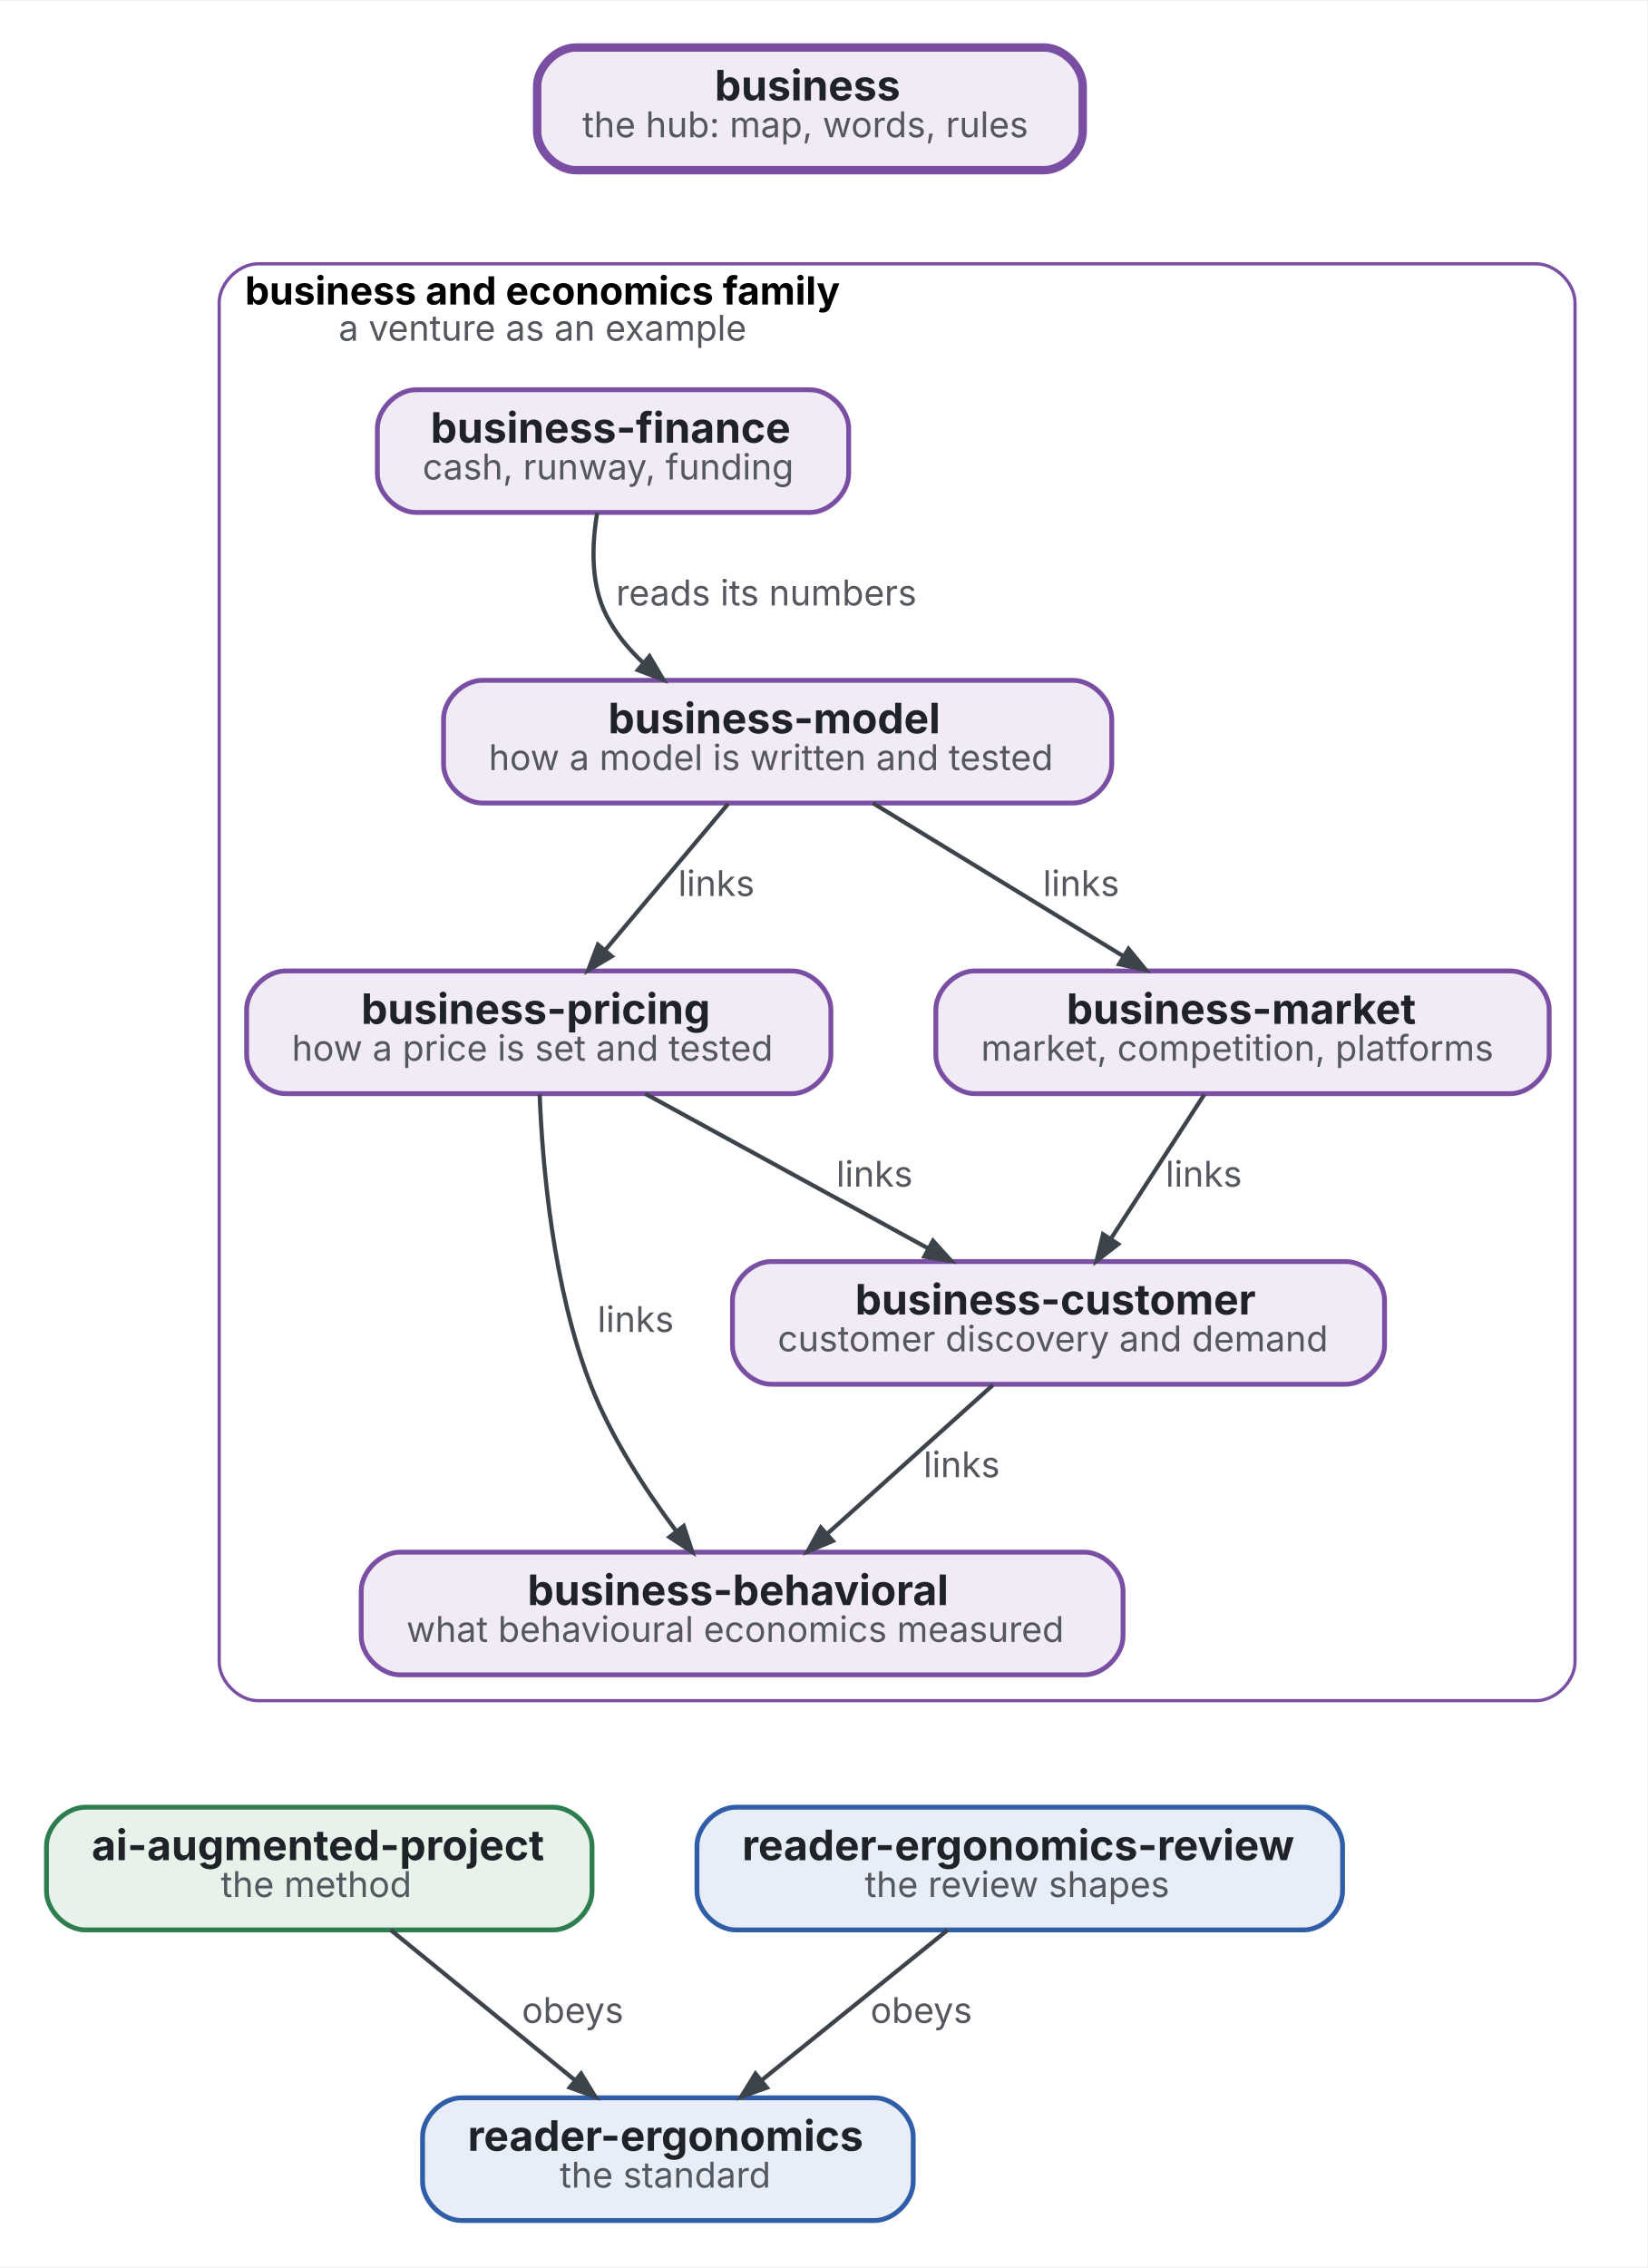
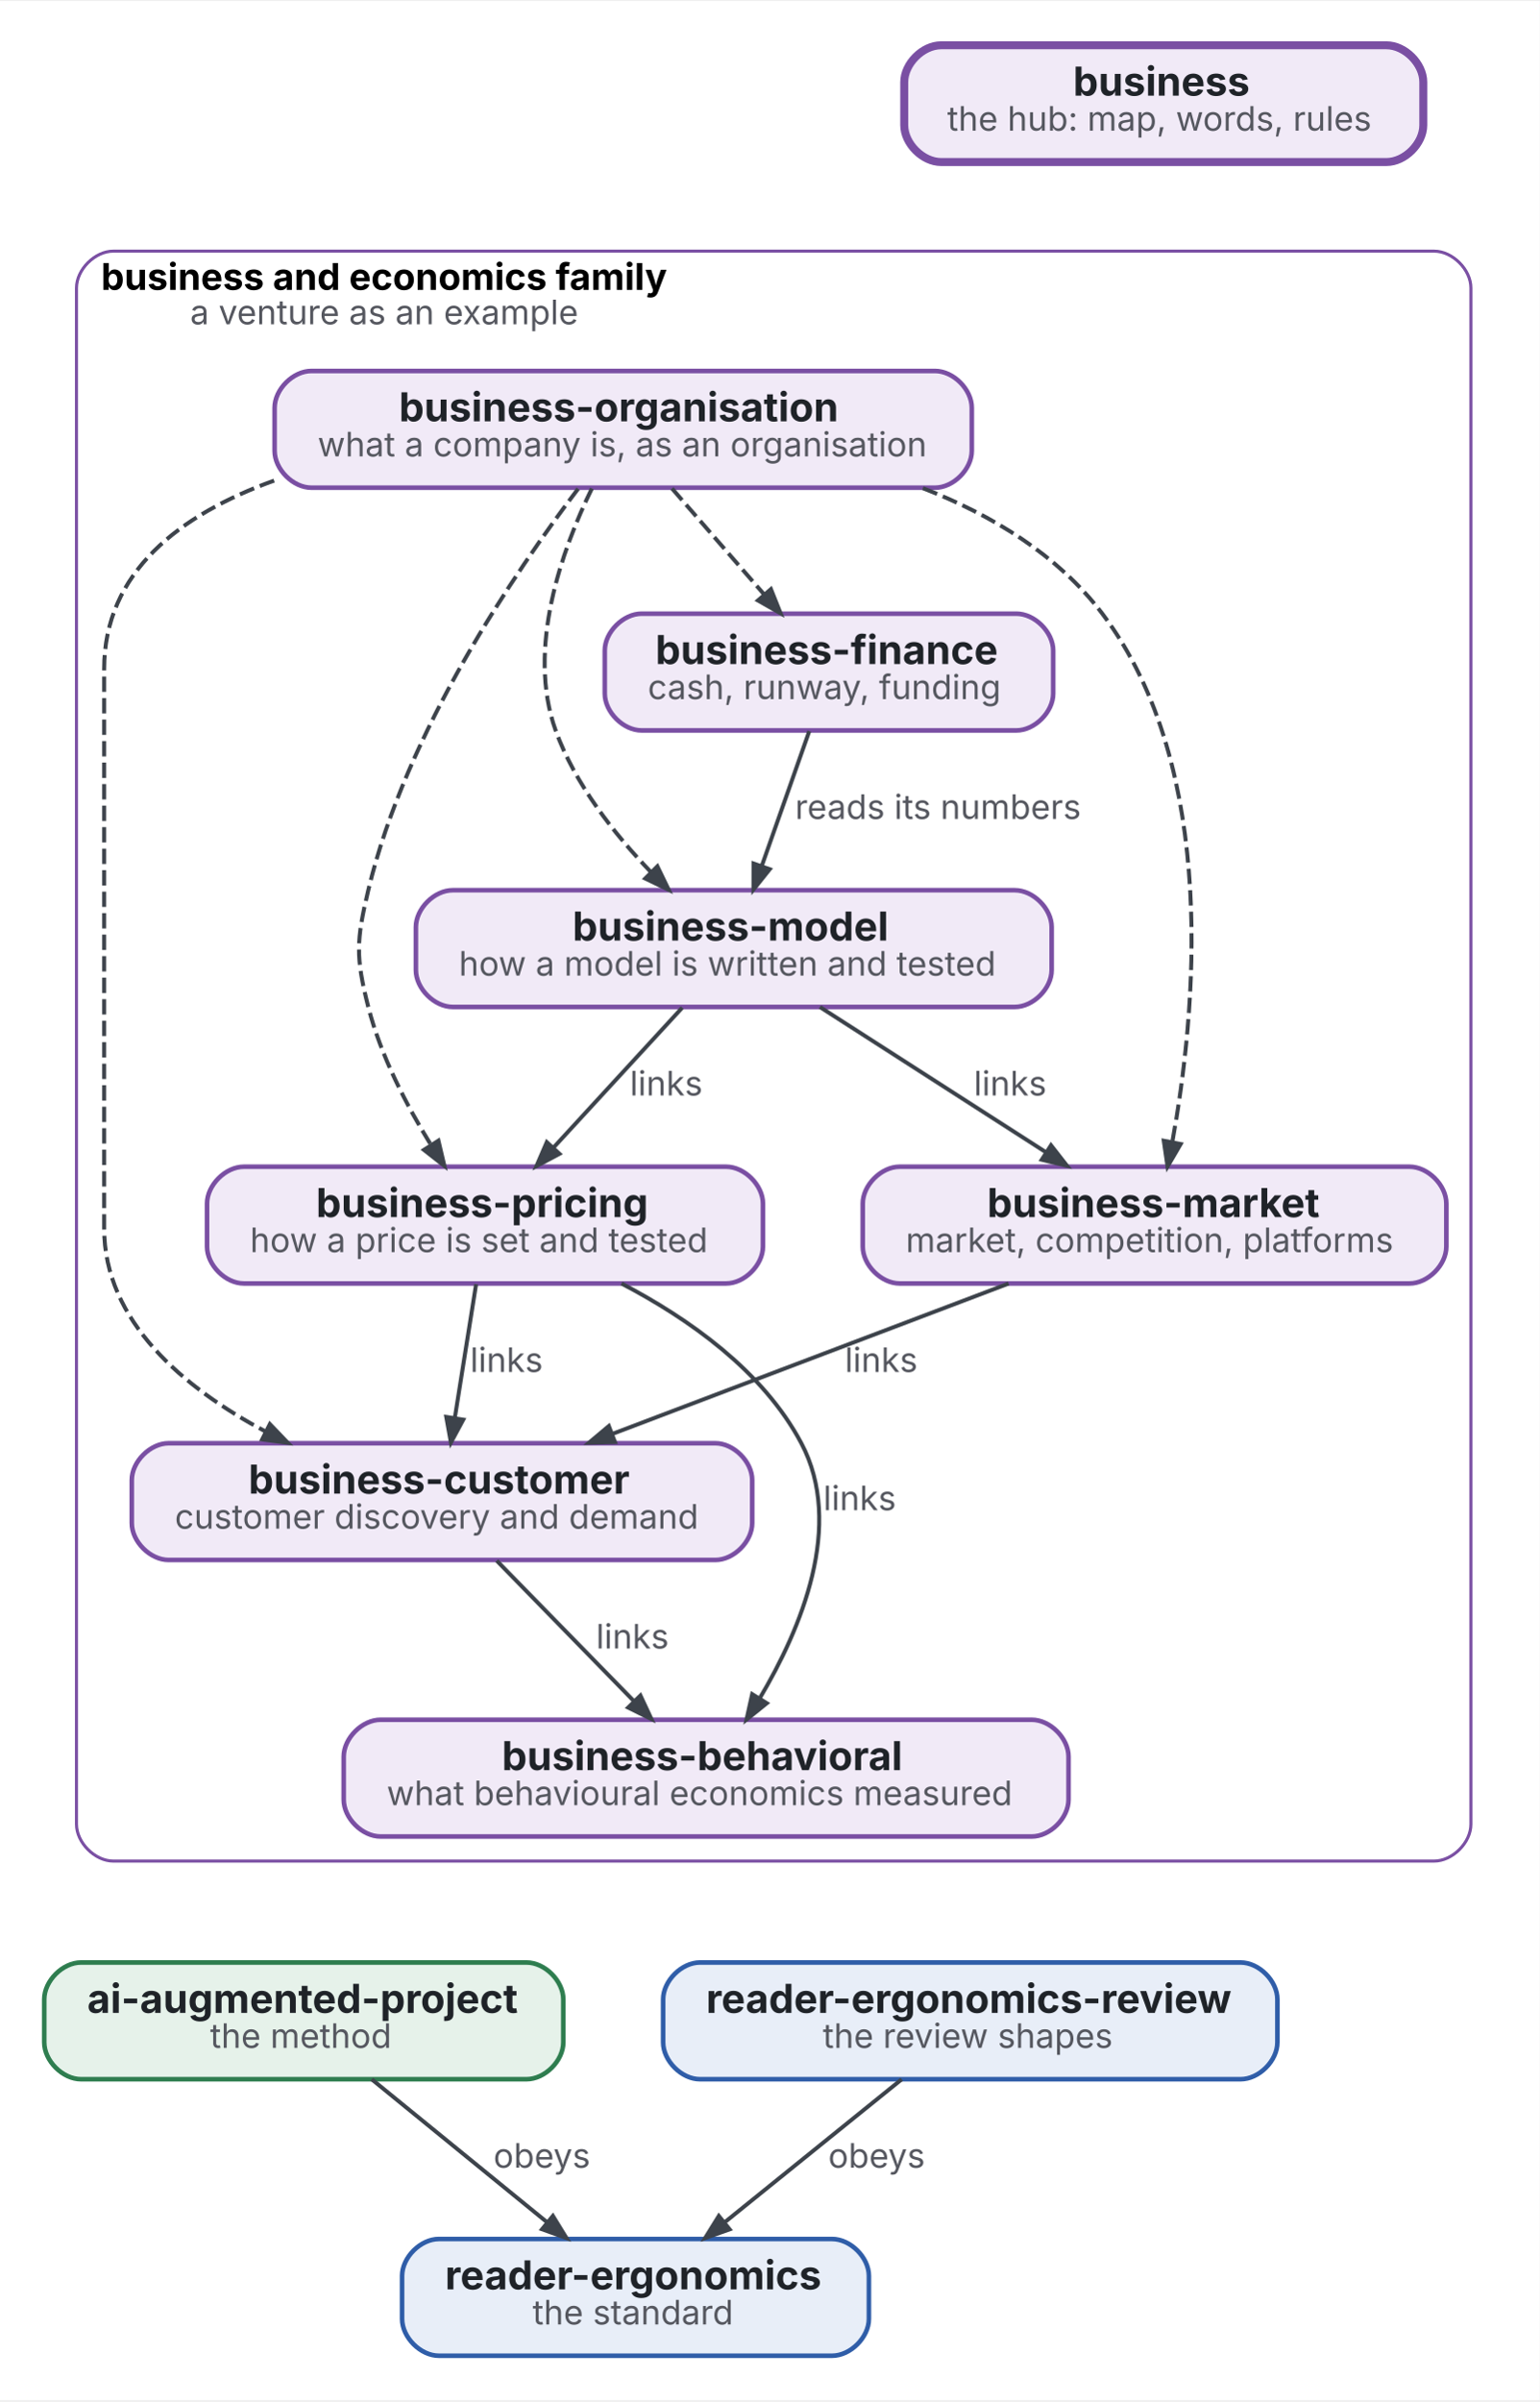
- <svg xmlns="http://www.w3.org/2000/svg" width="510pt" height="702pt" viewBox="0.00 0.00 510.30 701.80">
-   <g id="graph0" class="graph" transform="scale(1 1) rotate(0) translate(14.4 687.4)">
-     <polygon fill="white" stroke="transparent" points="-14.4,14.4 -14.4,-687.4 495.9,-687.4 495.9,14.4 -14.4,14.4" />
+ <svg xmlns="http://www.w3.org/2000/svg" width="501pt" height="781pt" viewBox="0.00 0.00 501.30 780.80">
+   <g id="graph0" class="graph" transform="scale(1 1) rotate(0) translate(14.4 766.4)">
+     <polygon fill="white" stroke="transparent" points="-14.4,14.4 -14.4,-766.4 486.9,-766.4 486.9,14.4 -14.4,14.4" />
    <g id="clust1" class="cluster">
-       <path fill="white" stroke="#7a4fa3" d="M65.5,-161C65.5,-161 461.5,-161 461.5,-161 467.5,-161 473.5,-167 473.5,-173 473.5,-173 473.5,-594 473.5,-594 473.5,-600 467.5,-606 461.5,-606 461.5,-606 65.5,-606 65.5,-606 59.5,-606 53.5,-600 53.5,-594 53.5,-594 53.5,-173 53.5,-173 53.5,-167 59.5,-161 65.5,-161" />
-       <text text-anchor="start" x="61.5" y="-593.4" font-family="Inter" font-weight="bold" font-size="12.00">business and economics family</text>
-       <text text-anchor="start" x="90.5" y="-582.2" font-family="Inter" font-size="11.00" fill="#55575f">a venture as an example</text>
+       <path fill="white" stroke="#7a4fa3" d="M22.5,-161C22.5,-161 452.5,-161 452.5,-161 458.5,-161 464.5,-167 464.5,-173 464.5,-173 464.5,-673 464.5,-673 464.5,-679 458.5,-685 452.5,-685 452.5,-685 22.5,-685 22.5,-685 16.5,-685 10.5,-679 10.5,-673 10.5,-673 10.5,-173 10.5,-173 10.5,-167 16.5,-161 22.5,-161" />
+       <text text-anchor="start" x="18.5" y="-672.4" font-family="Inter" font-weight="bold" font-size="12.00">business and economics family</text>
+       <text text-anchor="start" x="47.5" y="-661.2" font-family="Inter" font-size="11.00" fill="#55575f">a venture as an example</text>
    </g>
    <g id="node1" class="node">
-       <path fill="#f1eaf7" stroke="#7a4fa3" stroke-width="1.5" d="M318,-477C318,-477 135,-477 135,-477 129,-477 123,-471 123,-465 123,-465 123,-451 123,-451 123,-445 129,-439 135,-439 135,-439 318,-439 318,-439 324,-439 330,-445 330,-451 330,-451 330,-465 330,-465 330,-471 324,-477 318,-477" />
-       <text text-anchor="start" x="174" y="-460.6" font-family="Inter" font-weight="bold" font-size="13.00" fill="#1f2328">business-model</text>
-       <text text-anchor="start" x="137" y="-449.2" font-family="Inter" font-size="11.00" fill="#55575f">how a model is written and tested</text>
+       <path fill="#f1eaf7" stroke="#7a4fa3" stroke-width="1.5" d="M316,-477C316,-477 133,-477 133,-477 127,-477 121,-471 121,-465 121,-465 121,-451 121,-451 121,-445 127,-439 133,-439 133,-439 316,-439 316,-439 322,-439 328,-445 328,-451 328,-451 328,-465 328,-465 328,-471 322,-477 316,-477" />
+       <text text-anchor="start" x="172" y="-460.6" font-family="Inter" font-weight="bold" font-size="13.00" fill="#1f2328">business-model</text>
+       <text text-anchor="start" x="135" y="-449.2" font-family="Inter" font-size="11.00" fill="#55575f">how a model is written and tested</text>
    </g>
    <g id="node2" class="node">
-       <path fill="#f1eaf7" stroke="#7a4fa3" stroke-width="1.5" d="M231,-387C231,-387 74,-387 74,-387 68,-387 62,-381 62,-375 62,-375 62,-361 62,-361 62,-355 68,-349 74,-349 74,-349 231,-349 231,-349 237,-349 243,-355 243,-361 243,-361 243,-375 243,-375 243,-381 237,-387 231,-387" />
-       <text text-anchor="start" x="97.5" y="-370.6" font-family="Inter" font-weight="bold" font-size="13.00" fill="#1f2328">business-pricing</text>
-       <text text-anchor="start" x="76" y="-359.2" font-family="Inter" font-size="11.00" fill="#55575f">how a price is set and tested</text>
+       <path fill="#f1eaf7" stroke="#7a4fa3" stroke-width="1.5" d="M222,-387C222,-387 65,-387 65,-387 59,-387 53,-381 53,-375 53,-375 53,-361 53,-361 53,-355 59,-349 65,-349 65,-349 222,-349 222,-349 228,-349 234,-355 234,-361 234,-361 234,-375 234,-375 234,-381 228,-387 222,-387" />
+       <text text-anchor="start" x="88.5" y="-370.6" font-family="Inter" font-weight="bold" font-size="13.00" fill="#1f2328">business-pricing</text>
+       <text text-anchor="start" x="67" y="-359.2" font-family="Inter" font-size="11.00" fill="#55575f">how a price is set and tested</text>
    </g>
-     <g id="edge3" class="edge">
-       <path fill="none" stroke="#3d434b" stroke-width="1.3" d="M211.17,-438.77C200.15,-425.67 185.19,-407.87 173.13,-393.53" />
-       <polygon fill="#3d434b" stroke="#3d434b" stroke-width="1.3" points="175.11,-391.53 167.81,-387.21 170.82,-395.14 175.11,-391.53" />
-       <text text-anchor="middle" x="207.5" y="-410.2" font-family="Inter" font-size="11.00" fill="#55575f"> links</text>
+     <g id="edge4" class="edge">
+       <path fill="none" stroke="#3d434b" stroke-width="1.3" d="M207.72,-438.77C195.55,-425.55 178.98,-407.55 165.72,-393.14" />
+       <polygon fill="#3d434b" stroke="#3d434b" stroke-width="1.3" points="167.74,-391.2 160.26,-387.21 163.62,-394.99 167.74,-391.2" />
+       <text text-anchor="middle" x="202.5" y="-410.2" font-family="Inter" font-size="11.00" fill="#55575f"> links</text>
    </g>
    <g id="node6" class="node">
-       <path fill="#f1eaf7" stroke="#7a4fa3" stroke-width="1.5" d="M453.5,-387C453.5,-387 287.5,-387 287.5,-387 281.5,-387 275.5,-381 275.5,-375 275.5,-375 275.5,-361 275.5,-361 275.5,-355 281.5,-349 287.5,-349 287.5,-349 453.5,-349 453.5,-349 459.5,-349 465.5,-355 465.5,-361 465.5,-361 465.5,-375 465.5,-375 465.5,-381 459.5,-387 453.5,-387" />
-       <text text-anchor="start" x="316" y="-370.6" font-family="Inter" font-weight="bold" font-size="13.00" fill="#1f2328">business-market</text>
-       <text text-anchor="start" x="289.5" y="-359.2" font-family="Inter" font-size="11.00" fill="#55575f">market, competition, platforms</text>
+       <path fill="#f1eaf7" stroke="#7a4fa3" stroke-width="1.5" d="M444.5,-387C444.5,-387 278.5,-387 278.5,-387 272.5,-387 266.5,-381 266.5,-375 266.5,-375 266.5,-361 266.5,-361 266.5,-355 272.5,-349 278.5,-349 278.5,-349 444.5,-349 444.5,-349 450.5,-349 456.5,-355 456.5,-361 456.5,-361 456.5,-375 456.5,-375 456.5,-381 450.5,-387 444.5,-387" />
+       <text text-anchor="start" x="307" y="-370.6" font-family="Inter" font-weight="bold" font-size="13.00" fill="#1f2328">business-market</text>
+       <text text-anchor="start" x="280.5" y="-359.2" font-family="Inter" font-size="11.00" fill="#55575f">market, competition, platforms</text>
    </g>
-     <g id="edge4" class="edge">
-       <path fill="none" stroke="#3d434b" stroke-width="1.3" d="M255.99,-438.98C278.46,-425.25 309.53,-406.26 333.64,-391.53" />
-       <polygon fill="#3d434b" stroke="#3d434b" stroke-width="1.3" points="335.19,-393.86 340.56,-387.3 332.27,-389.08 335.19,-393.86" />
-       <text text-anchor="middle" x="320.5" y="-410.2" font-family="Inter" font-size="11.00" fill="#55575f"> links</text>
+     <g id="edge5" class="edge">
+       <path fill="none" stroke="#3d434b" stroke-width="1.3" d="M252.55,-438.98C273.84,-425.31 303.24,-406.42 326.13,-391.72" />
+       <polygon fill="#3d434b" stroke="#3d434b" stroke-width="1.3" points="327.79,-393.98 333.01,-387.3 324.77,-389.27 327.79,-393.98" />
+       <text text-anchor="middle" x="314.5" y="-410.2" font-family="Inter" font-size="11.00" fill="#55575f"> links</text>
    </g>
    <g id="node3" class="node">
-       <path fill="#f1eaf7" stroke="#7a4fa3" stroke-width="1.5" d="M402.5,-297C402.5,-297 224.5,-297 224.5,-297 218.5,-297 212.5,-291 212.5,-285 212.5,-285 212.5,-271 212.5,-271 212.5,-265 218.5,-259 224.5,-259 224.5,-259 402.5,-259 402.5,-259 408.5,-259 414.5,-265 414.5,-271 414.5,-271 414.5,-285 414.5,-285 414.5,-291 408.5,-297 402.5,-297" />
-       <text text-anchor="start" x="250.5" y="-280.6" font-family="Inter" font-weight="bold" font-size="13.00" fill="#1f2328">business-customer</text>
-       <text text-anchor="start" x="226.5" y="-269.2" font-family="Inter" font-size="11.00" fill="#55575f">customer discovery and demand</text>
+       <path fill="#f1eaf7" stroke="#7a4fa3" stroke-width="1.5" d="M218.5,-297C218.5,-297 40.5,-297 40.5,-297 34.5,-297 28.5,-291 28.5,-285 28.5,-285 28.5,-271 28.5,-271 28.5,-265 34.5,-259 40.5,-259 40.5,-259 218.5,-259 218.5,-259 224.5,-259 230.5,-265 230.5,-271 230.5,-271 230.5,-285 230.5,-285 230.5,-291 224.5,-297 218.5,-297" />
+       <text text-anchor="start" x="66.5" y="-280.6" font-family="Inter" font-weight="bold" font-size="13.00" fill="#1f2328">business-customer</text>
+       <text text-anchor="start" x="42.5" y="-269.2" font-family="Inter" font-size="11.00" fill="#55575f">customer discovery and demand</text>
    </g>
-     <g id="edge6" class="edge">
-       <path fill="none" stroke="#3d434b" stroke-width="1.3" d="M185.47,-348.98C210.89,-335.09 246.16,-315.81 273.25,-301" />
-       <polygon fill="#3d434b" stroke="#3d434b" stroke-width="1.3" points="274.62,-303.44 280.3,-297.15 271.94,-298.53 274.62,-303.44" />
-       <text text-anchor="middle" x="256.5" y="-320.2" font-family="Inter" font-size="11.00" fill="#55575f"> links</text>
+     <g id="edge7" class="edge">
+       <path fill="none" stroke="#3d434b" stroke-width="1.3" d="M140.6,-348.77C138.61,-336.26 135.94,-319.46 133.71,-305.49" />
+       <polygon fill="#3d434b" stroke="#3d434b" stroke-width="1.3" points="136.42,-304.67 132.4,-297.21 130.89,-305.55 136.42,-304.67" />
+       <text text-anchor="middle" x="150.5" y="-320.2" font-family="Inter" font-size="11.00" fill="#55575f"> links</text>
    </g>
    <g id="node5" class="node">
      <path fill="#f1eaf7" stroke="#7a4fa3" stroke-width="1.5" d="M321.5,-207C321.5,-207 109.5,-207 109.5,-207 103.5,-207 97.5,-201 97.5,-195 97.5,-195 97.5,-181 97.5,-181 97.5,-175 103.5,-169 109.5,-169 109.5,-169 321.5,-169 321.5,-169 327.5,-169 333.5,-175 333.5,-181 333.5,-181 333.5,-195 333.5,-195 333.5,-201 327.5,-207 321.5,-207" />
      <text text-anchor="start" x="149" y="-190.6" font-family="Inter" font-weight="bold" font-size="13.00" fill="#1f2328">business-behavioral</text>
      <text text-anchor="start" x="111.5" y="-179.2" font-family="Inter" font-size="11.00" fill="#55575f">what behavioural economics measured</text>
    </g>
-     <g id="edge7" class="edge">
-       <path fill="none" stroke="#3d434b" stroke-width="1.3" d="M152.77,-348.8C153.63,-326.82 156.87,-289.05 168.5,-259 174.84,-242.61 185.57,-226.19 195.18,-213.38" />
-       <polygon fill="#3d434b" stroke="#3d434b" stroke-width="1.3" points="197.41,-215.08 200.08,-207.03 192.98,-211.66 197.41,-215.08" />
-       <text text-anchor="middle" x="182.5" y="-275.2" font-family="Inter" font-size="11.00" fill="#55575f"> links</text>
+     <g id="edge8" class="edge">
+       <path fill="none" stroke="#3d434b" stroke-width="1.3" d="M187.94,-348.98C209.79,-337.58 234.06,-320.5 246.5,-297 260.58,-270.4 246.43,-236.63 232.96,-214" />
+       <polygon fill="#3d434b" stroke="#3d434b" stroke-width="1.3" points="235.25,-212.38 228.65,-207.06 230.49,-215.33 235.25,-212.38" />
+       <text text-anchor="middle" x="265.5" y="-275.2" font-family="Inter" font-size="11.00" fill="#55575f"> links</text>
    </g>
-     <g id="edge9" class="edge">
-       <path fill="none" stroke="#3d434b" stroke-width="1.3" d="M293.19,-258.77C278.35,-245.43 258.07,-227.23 241.95,-212.76" />
-       <polygon fill="#3d434b" stroke="#3d434b" stroke-width="1.3" points="243.6,-210.47 235.78,-207.21 239.86,-214.64 243.6,-210.47" />
-       <text text-anchor="middle" x="283.5" y="-230.2" font-family="Inter" font-size="11.00" fill="#55575f"> links</text>
+     <g id="edge15" class="edge">
+       <path fill="none" stroke="#3d434b" stroke-width="1.3" d="M147.32,-258.77C160.23,-245.55 177.83,-227.55 191.91,-213.14" />
+       <polygon fill="#3d434b" stroke="#3d434b" stroke-width="1.3" points="194.11,-214.89 197.7,-207.21 190.11,-210.97 194.11,-214.89" />
+       <text text-anchor="middle" x="191.5" y="-230.2" font-family="Inter" font-size="11.00" fill="#55575f"> links</text>
    </g>
    <g id="node4" class="node">
-       <path fill="#f1eaf7" stroke="#7a4fa3" stroke-width="1.5" d="M236.5,-567C236.5,-567 114.5,-567 114.5,-567 108.5,-567 102.5,-561 102.5,-555 102.5,-555 102.5,-541 102.5,-541 102.5,-535 108.5,-529 114.5,-529 114.5,-529 236.5,-529 236.5,-529 242.5,-529 248.5,-535 248.5,-541 248.5,-541 248.5,-555 248.5,-555 248.5,-561 242.5,-567 236.5,-567" />
-       <text text-anchor="start" x="119" y="-550.6" font-family="Inter" font-weight="bold" font-size="13.00" fill="#1f2328">business-finance</text>
-       <text text-anchor="start" x="116.5" y="-539.2" font-family="Inter" font-size="11.00" fill="#55575f">cash, runway, funding</text>
+       <path fill="#f1eaf7" stroke="#7a4fa3" stroke-width="1.5" d="M316.5,-567C316.5,-567 194.5,-567 194.5,-567 188.5,-567 182.5,-561 182.5,-555 182.5,-555 182.5,-541 182.5,-541 182.5,-535 188.5,-529 194.5,-529 194.5,-529 316.5,-529 316.5,-529 322.5,-529 328.5,-535 328.5,-541 328.5,-541 328.5,-555 328.5,-555 328.5,-561 322.5,-567 316.5,-567" />
+       <text text-anchor="start" x="199" y="-550.6" font-family="Inter" font-weight="bold" font-size="13.00" fill="#1f2328">business-finance</text>
+       <text text-anchor="start" x="196.5" y="-539.2" font-family="Inter" font-size="11.00" fill="#55575f">cash, runway, funding</text>
    </g>
-     <g id="edge5" class="edge">
-       <path fill="none" stroke="#3d434b" stroke-width="1.3" d="M170.61,-528.95C168.91,-519 168.5,-506.74 173.5,-497 176.27,-491.6 180.21,-486.79 184.7,-482.57" />
-       <polygon fill="#3d434b" stroke="#3d434b" stroke-width="1.3" points="186.8,-484.47 191.11,-477.17 183.19,-480.18 186.8,-484.47" />
-       <text text-anchor="middle" x="223" y="-500.2" font-family="Inter" font-size="11.00" fill="#55575f"> reads its numbers</text>
+     <g id="edge6" class="edge">
+       <path fill="none" stroke="#3d434b" stroke-width="1.3" d="M249.08,-528.77C244.63,-516.14 238.64,-499.15 233.69,-485.09" />
+       <polygon fill="#3d434b" stroke="#3d434b" stroke-width="1.3" points="236.21,-483.83 230.91,-477.21 230.93,-485.69 236.21,-483.83" />
+       <text text-anchor="middle" x="291" y="-500.2" font-family="Inter" font-size="11.00" fill="#55575f"> reads its numbers</text>
    </g>
-     <g id="node8" class="node">
+     <g id="node9" class="node">
      <path fill="#e6f2ea" stroke="#2e7d4f" stroke-width="1.5" d="M157,-128C157,-128 12,-128 12,-128 6,-128 0,-122 0,-116 0,-116 0,-102 0,-102 0,-96 6,-90 12,-90 12,-90 157,-90 157,-90 163,-90 169,-96 169,-102 169,-102 169,-116 169,-116 169,-122 163,-128 157,-128" />
      <text text-anchor="start" x="14" y="-111.6" font-family="Inter" font-weight="bold" font-size="13.00" fill="#1f2328">ai-augmented-project</text>
      <text text-anchor="start" x="54" y="-100.2" font-family="Inter" font-size="11.00" fill="#55575f">the method</text>
    </g>
-     <g id="node9" class="node">
+     <g id="node10" class="node">
      <path fill="#e8eef8" stroke="#2f5da8" stroke-width="1.5" d="M389.5,-128C389.5,-128 213.5,-128 213.5,-128 207.5,-128 201.5,-122 201.5,-116 201.5,-116 201.5,-102 201.5,-102 201.5,-96 207.5,-90 213.5,-90 213.5,-90 389.5,-90 389.5,-90 395.5,-90 401.5,-96 401.5,-102 401.5,-102 401.5,-116 401.5,-116 401.5,-122 395.5,-128 389.5,-128" />
      <text text-anchor="start" x="215.5" y="-111.6" font-family="Inter" font-weight="bold" font-size="13.00" fill="#1f2328">reader-ergonomics-review</text>
      <text text-anchor="start" x="253.5" y="-100.2" font-family="Inter" font-size="11.00" fill="#55575f">the review shapes</text>
    </g>
-     <g id="edge8" class="edge">
-       <path fill="none" stroke="#3d434b" stroke-width="1.3" d="M358.69,-348.77C350.36,-335.91 339.09,-318.51 329.89,-304.31" />
-       <polygon fill="#3d434b" stroke="#3d434b" stroke-width="1.3" points="331.99,-302.4 325.3,-297.21 327.29,-305.45 331.99,-302.4" />
-       <text text-anchor="middle" x="358.5" y="-320.2" font-family="Inter" font-size="11.00" fill="#55575f"> links</text>
+     <g id="edge9" class="edge">
+       <path fill="none" stroke="#3d434b" stroke-width="1.3" d="M313.99,-348.98C276.58,-334.79 224.37,-314.98 185.03,-300.06" />
+       <polygon fill="#3d434b" stroke="#3d434b" stroke-width="1.3" points="185.82,-297.37 177.34,-297.15 183.83,-302.6 185.82,-297.37" />
+       <text text-anchor="middle" x="272.5" y="-320.2" font-family="Inter" font-size="11.00" fill="#55575f"> links</text>
    </g>
    <g id="node7" class="node">
-       <path fill="#f1eaf7" stroke="#7a4fa3" stroke-width="2.6" d="M309,-673C309,-673 164,-673 164,-673 158,-673 152,-667 152,-661 152,-661 152,-647 152,-647 152,-641 158,-635 164,-635 164,-635 309,-635 309,-635 315,-635 321,-641 321,-647 321,-647 321,-661 321,-661 321,-667 315,-673 309,-673" />
-       <text text-anchor="start" x="207" y="-656.6" font-family="Inter" font-weight="bold" font-size="13.00" fill="#1f2328">business</text>
-       <text text-anchor="start" x="166" y="-645.2" font-family="Inter" font-size="11.00" fill="#55575f">the hub: map, words, rules</text>
+       <path fill="#f1eaf7" stroke="#7a4fa3" stroke-width="1.5" d="M290,-646C290,-646 87,-646 87,-646 81,-646 75,-640 75,-634 75,-634 75,-620 75,-620 75,-614 81,-608 87,-608 87,-608 290,-608 290,-608 296,-608 302,-614 302,-620 302,-620 302,-634 302,-634 302,-640 296,-646 290,-646" />
+       <text text-anchor="start" x="115.5" y="-629.6" font-family="Inter" font-weight="bold" font-size="13.00" fill="#1f2328">business-organisation</text>
+       <text text-anchor="start" x="89" y="-618.2" font-family="Inter" font-size="11.00" fill="#55575f">what a company is, as an organisation</text>
    </g>
-     <g id="node10" class="node">
+     <g id="edge10" class="edge">
+       <path fill="none" stroke="#3d434b" stroke-width="1.3" stroke-dasharray="5,2" d="M178.3,-607.74C168.63,-587.96 156.9,-555.64 166.5,-529 172.8,-511.52 185.57,-495.31 197.53,-482.9" />
+       <polygon fill="#3d434b" stroke="#3d434b" stroke-width="1.3" points="199.63,-484.77 203.31,-477.13 195.67,-480.81 199.63,-484.77" />
+     </g>
+     <g id="edge13" class="edge">
+       <path fill="none" stroke="#3d434b" stroke-width="1.3" stroke-dasharray="5,2" d="M173.82,-607.66C153.46,-580.87 117.77,-528.56 105.5,-477 101.59,-460.57 101.34,-455.37 105.5,-439 109.55,-423.06 118.04,-406.81 125.97,-393.99" />
+       <polygon fill="#3d434b" stroke="#3d434b" stroke-width="1.3" points="128.34,-395.49 130.29,-387.25 123.62,-392.48 128.34,-395.49" />
+     </g>
+     <g id="edge12" class="edge">
+       <path fill="none" stroke="#3d434b" stroke-width="1.3" stroke-dasharray="5,2" d="M74.84,-610.32C44.27,-599.29 19.5,-580.6 19.5,-549 19.5,-549 19.5,-549 19.5,-367 19.5,-336.58 45.47,-314.95 72.17,-300.74" />
+       <polygon fill="#3d434b" stroke="#3d434b" stroke-width="1.3" points="73.46,-303.23 79.33,-297.11 70.93,-298.23 73.46,-303.23" />
+     </g>
+     <g id="edge11" class="edge">
+       <path fill="none" stroke="#3d434b" stroke-width="1.3" stroke-dasharray="5,2" d="M204.38,-607.75C213.31,-597.49 224.57,-584.55 234.25,-573.42" />
+       <polygon fill="#3d434b" stroke="#3d434b" stroke-width="1.3" points="236.6,-574.99 239.74,-567.12 232.37,-571.31 236.6,-574.99" />
+     </g>
+     <g id="edge14" class="edge">
+       <path fill="none" stroke="#3d434b" stroke-width="1.3" stroke-dasharray="5,2" d="M286.08,-607.85C308.51,-599.11 330,-586.17 344.5,-567 382.85,-516.28 374.79,-435.97 367.27,-394.96" />
+       <polygon fill="#3d434b" stroke="#3d434b" stroke-width="1.3" points="370.01,-394.38 365.74,-387.06 364.51,-395.45 370.01,-394.38" />
+     </g>
+     <g id="node8" class="node">
+       <path fill="#f1eaf7" stroke="#7a4fa3" stroke-width="2.6" d="M437,-752C437,-752 292,-752 292,-752 286,-752 280,-746 280,-740 280,-740 280,-726 280,-726 280,-720 286,-714 292,-714 292,-714 437,-714 437,-714 443,-714 449,-720 449,-726 449,-726 449,-740 449,-740 449,-746 443,-752 437,-752" />
+       <text text-anchor="start" x="335" y="-735.6" font-family="Inter" font-weight="bold" font-size="13.00" fill="#1f2328">business</text>
+       <text text-anchor="start" x="294" y="-724.2" font-family="Inter" font-size="11.00" fill="#55575f">the hub: map, words, rules</text>
+     </g>
+     <g id="node11" class="node">
      <path fill="#e8eef8" stroke="#2f5da8" stroke-width="1.5" d="M256.5,-38C256.5,-38 128.5,-38 128.5,-38 122.5,-38 116.5,-32 116.5,-26 116.5,-26 116.5,-12 116.5,-12 116.5,-6 122.5,0 128.5,0 128.5,0 256.5,0 256.5,0 262.5,0 268.5,-6 268.5,-12 268.5,-12 268.5,-26 268.5,-26 268.5,-32 262.5,-38 256.5,-38" />
      <text text-anchor="start" x="130.5" y="-21.6" font-family="Inter" font-weight="bold" font-size="13.00" fill="#1f2328">reader-ergonomics</text>
      <text text-anchor="start" x="159" y="-10.2" font-family="Inter" font-size="11.00" fill="#55575f">the standard</text>
    </g>
-     <g id="edge12" class="edge">
+     <g id="edge18" class="edge">
      <path fill="none" stroke="#3d434b" stroke-width="1.3" d="M106.62,-89.98C123.1,-76.54 145.77,-58.07 163.68,-43.48" />
      <polygon fill="#3d434b" stroke="#3d434b" stroke-width="1.3" points="165.61,-45.52 170.04,-38.3 162.07,-41.18 165.61,-45.52" />
-       <text text-anchor="middle" x="163" y="-61.2" font-family="Inter" font-size="11.00" fill="#55575f"> obeys</text>
+       <text text-anchor="middle" x="162" y="-61.2" font-family="Inter" font-size="11.00" fill="#55575f"> obeys</text>
    </g>
-     <g id="edge13" class="edge">
+     <g id="edge19" class="edge">
      <path fill="none" stroke="#3d434b" stroke-width="1.3" d="M279.18,-89.98C262.54,-76.54 239.66,-58.07 221.59,-43.48" />
      <polygon fill="#3d434b" stroke="#3d434b" stroke-width="1.3" points="223.15,-41.15 215.17,-38.3 219.63,-45.5 223.15,-41.15" />
      <text text-anchor="middle" x="271" y="-61.2" font-family="Inter" font-size="11.00" fill="#55575f"> obeys</text>
    </g>
  </g>
</svg>
